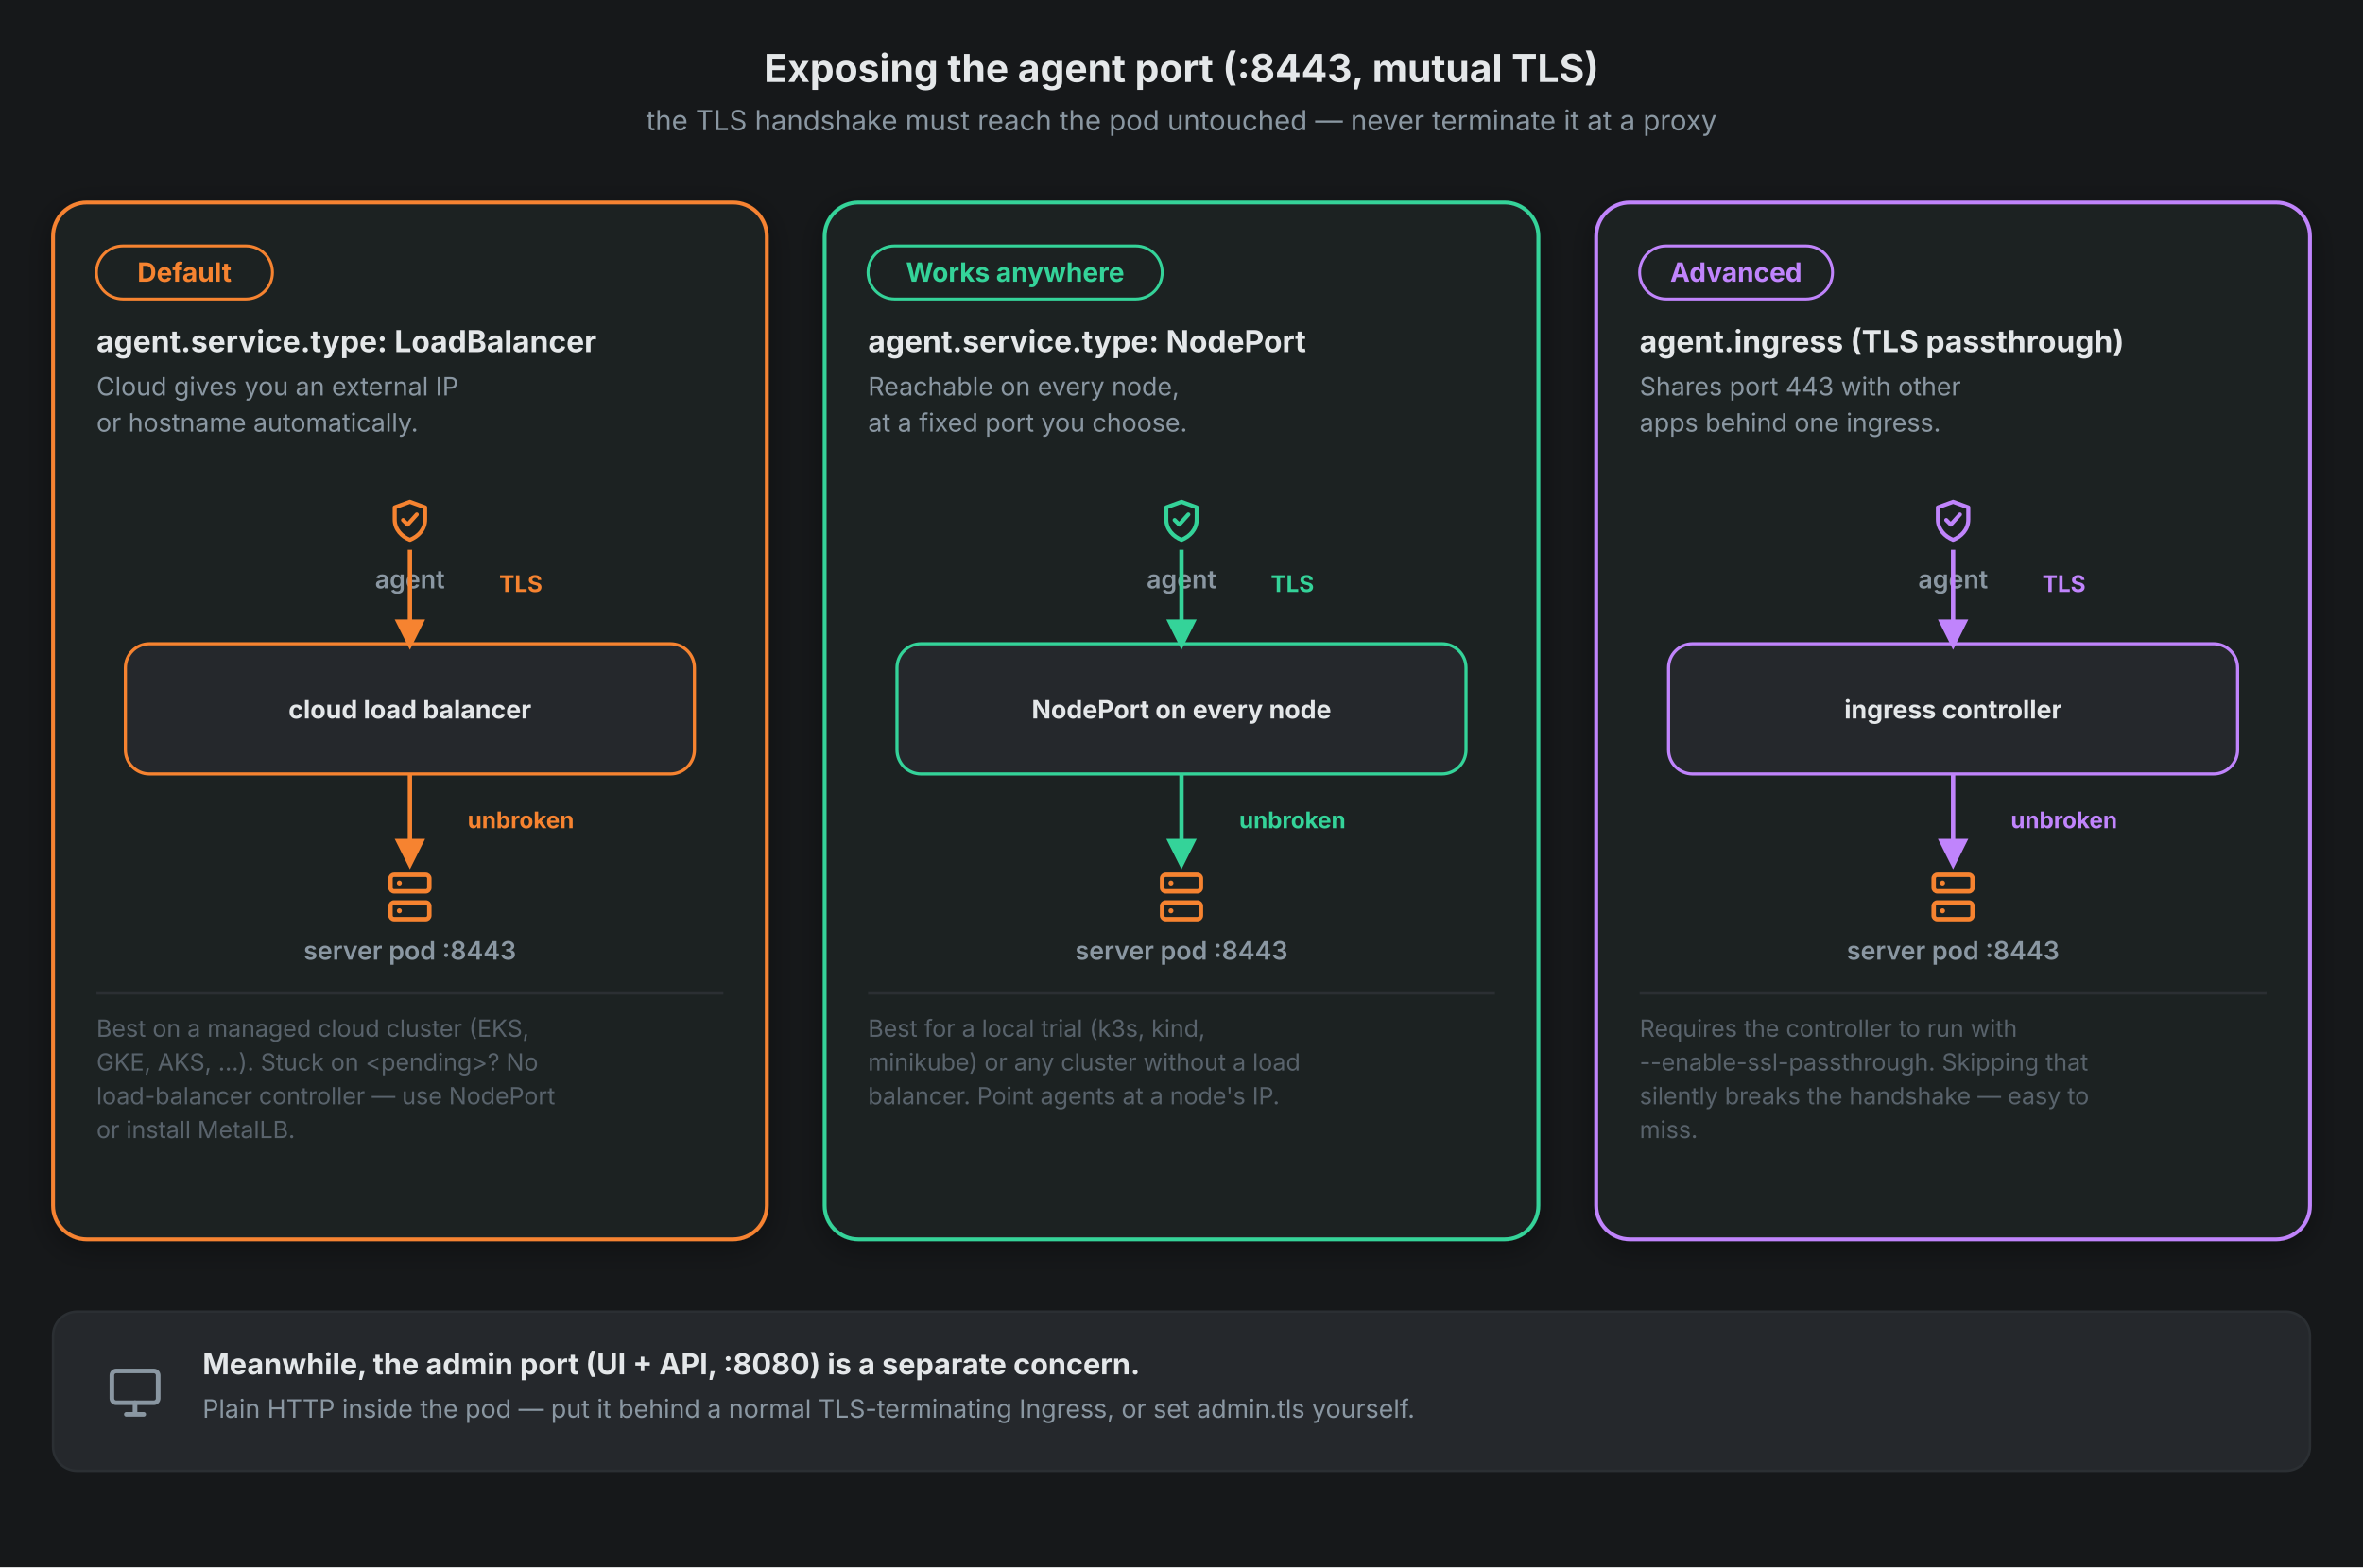
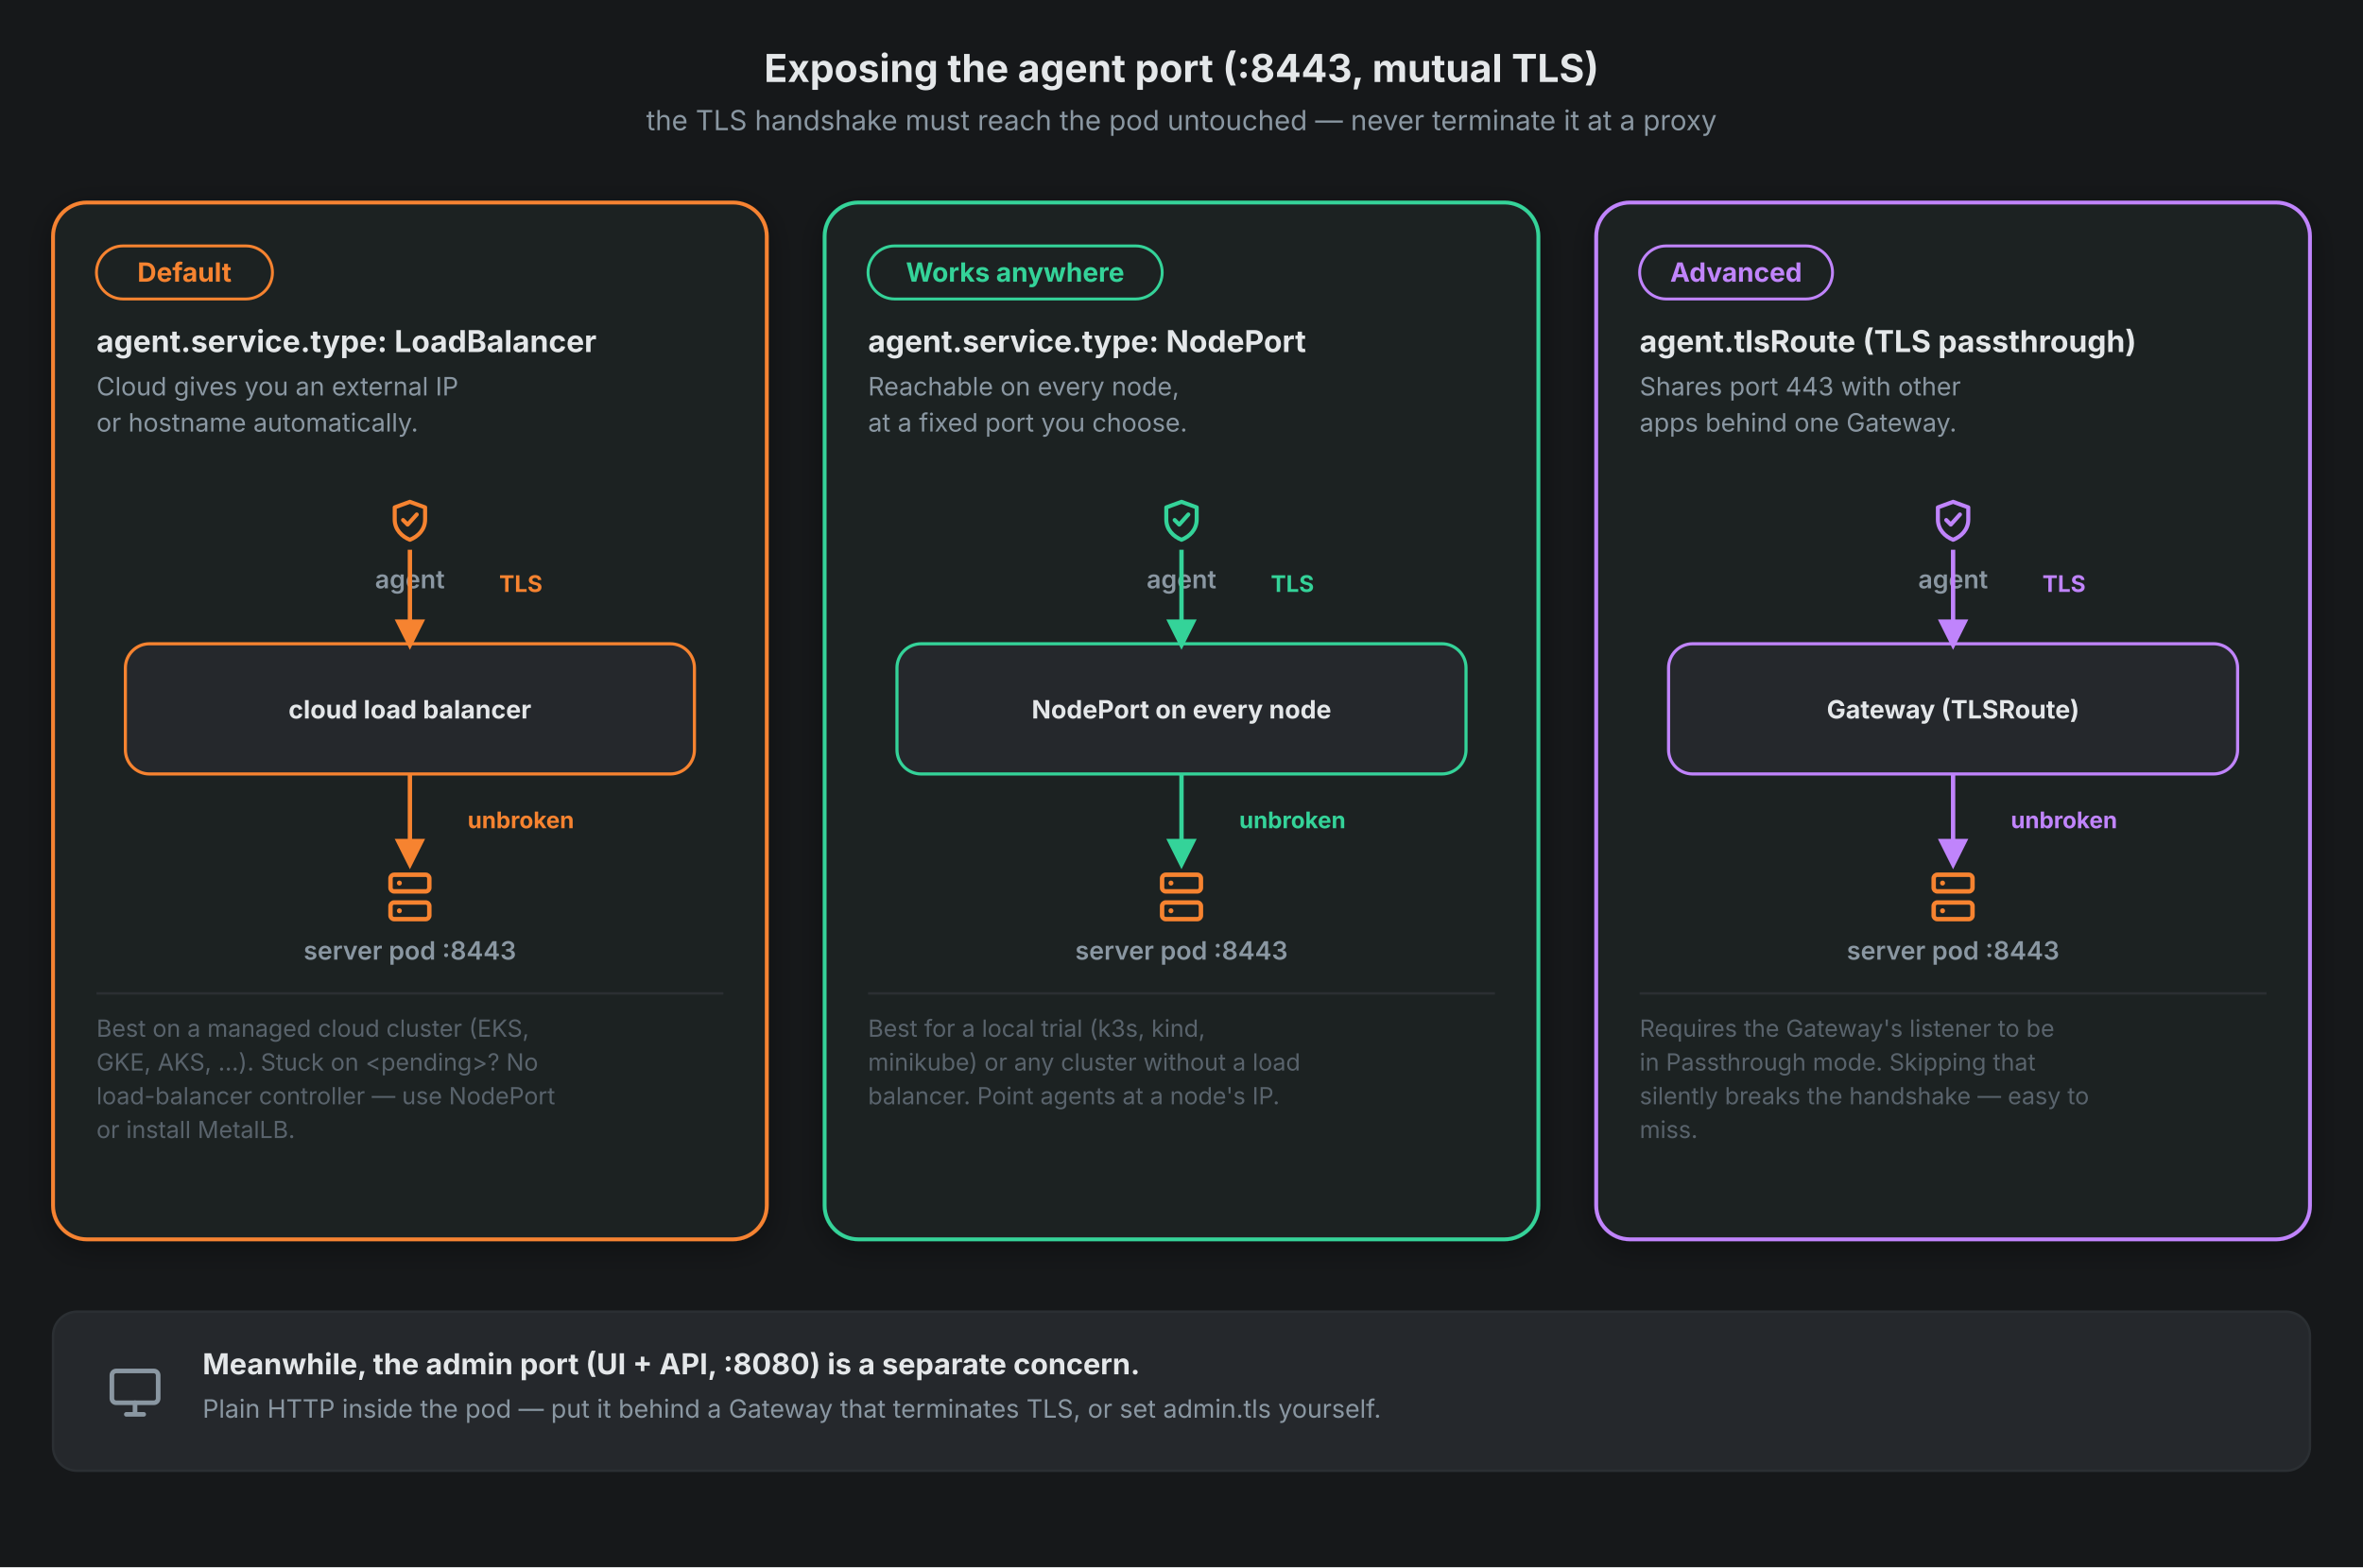
<svg xmlns="http://www.w3.org/2000/svg" viewBox="0 0 980 650" font-family="Inter, 'Segoe UI', ui-sans-serif, sans-serif">
  <defs>
    <filter id="soft-shadow" x="-20%" y="-20%" width="140%" height="140%">
      <feDropShadow dx="0" dy="3" stdDeviation="6" flood-color="#000000" flood-opacity="0.35" />
    </filter>
    <linearGradient id="accent-fade" x1="0" y1="0" x2="1" y2="0">
      <stop offset="0" stop-color="#f68330" stop-opacity="0.9" />
      <stop offset="1" stop-color="#f68330" stop-opacity="0.25" />
    </linearGradient>
    <marker id="marker-f68330" viewBox="0 0 10 10" refX="8" refY="5" markerWidth="7" markerHeight="7" orient="auto-start-reverse">
      <path d="M0,0 L10,5 L0,10 z" fill="#f68330" />
    </marker>
    <marker id="marker-34d399" viewBox="0 0 10 10" refX="8" refY="5" markerWidth="7" markerHeight="7" orient="auto-start-reverse">
      <path d="M0,0 L10,5 L0,10 z" fill="#34d399" />
    </marker>
    <marker id="marker-c084fc" viewBox="0 0 10 10" refX="8" refY="5" markerWidth="7" markerHeight="7" orient="auto-start-reverse">
      <path d="M0,0 L10,5 L0,10 z" fill="#c084fc" />
    </marker>
  </defs>
  <rect x="0" y="0" width="980" height="650" fill="#16181a" />
  <text x="490.0" y="34" font-size="16" font-weight="700" fill="#e4e7e9" text-anchor="middle">Exposing the agent port (:8443, mutual TLS)</text>
  <text x="490.0" y="54" font-size="11.5" font-weight="400" fill="#8a97a2" text-anchor="middle">the TLS handshake must reach the pod untouched — never terminate it at a proxy</text>
  <rect x="22.0" y="84" width="296" height="430" rx="14" fill="#1f2124" stroke="#f68330" stroke-width="1.6" filter="url(#soft-shadow)" />
  <rect x="40.0" y="102" width="73" height="22" rx="11.0" fill="none" stroke="#f68330" stroke-width="1.2" />
  <text x="76.5" y="116.85" font-size="11" font-weight="700" fill="#f68330" text-anchor="middle">Default</text>
  <text x="40.0" y="146" font-size="12.5" font-weight="700" fill="#e4e7e9" text-anchor="start">agent.service.type: LoadBalancer</text>
  <text x="40.0" y="164" font-size="10.5" font-weight="400" fill="#8a97a2" text-anchor="start">Cloud gives you an external IP</text>
  <text x="40.0" y="179" font-size="10.5" font-weight="400" fill="#8a97a2" text-anchor="start">or hostname automatically.</text>
  <g transform="translate(162.125,207.075) scale(1.05)" fill="none" stroke="#f68330" stroke-width="1.6" stroke-linecap="round" stroke-linejoin="round">
    <path d="M7.5,1 13.5,3.2 V8 C13.5,12 10.7,14.7 7.5,16 C4.3,14.7 1.5,12 1.5,8 V3.2 Z" />
    <path d="M4.8,8.2 6.6,10 10.2,6" />
  </g>
  <text x="170.0" y="244" font-size="10.5" font-weight="600" fill="#8a97a2" text-anchor="middle">agent</text>
  <rect x="52.0" y="267.0" width="236" height="54" rx="10" fill="#25282c" stroke="#f68330" stroke-width="1.3" />
  <text x="170.0" y="298" font-size="10.5" font-weight="700" fill="#e4e7e9" text-anchor="middle">cloud load balancer</text>
  <g transform="translate(160.8,361.65) scale(1.15)" fill="none" stroke="#f68330" stroke-width="1.6" stroke-linecap="round" stroke-linejoin="round">
    <rect x="1" y="1" width="14" height="6" rx="1.3" />
    <rect x="1" y="11" width="14" height="6" rx="1.3" />
    <circle cx="4.2" cy="4" r="0.9" fill="#f68330" stroke="none" />
    <circle cx="4.2" cy="14" r="0.9" fill="#f68330" stroke="none" />
  </g>
  <text x="170.0" y="398" font-size="10.5" font-weight="600" fill="#8a97a2" text-anchor="middle">server pod :8443</text>
  <line x1="170.0" y1="228" x2="170.0" y2="267.0" stroke="#f68330" stroke-width="1.8" marker-end="url(#marker-f68330)" />
  <line x1="170.0" y1="321.0" x2="170.0" y2="358" stroke="#f68330" stroke-width="1.8" marker-end="url(#marker-f68330)" />
  <text x="216.0" y="245.5" font-size="9.5" font-weight="700" fill="#f68330" text-anchor="middle">TLS</text>
  <text x="216.0" y="343.5" font-size="9.5" font-weight="700" fill="#f68330" text-anchor="middle">unbroken</text>
  <line x1="40.0" y1="412" x2="300.0" y2="412" stroke="#2b2f33" stroke-width="1" />
  <text x="40.0" y="430" font-size="9.8" font-weight="400" fill="#59636c" text-anchor="start">Best on a managed cloud cluster (EKS,</text>
  <text x="40.0" y="444" font-size="9.8" font-weight="400" fill="#59636c" text-anchor="start">GKE, AKS, ...). Stuck on &lt;pending&gt;? No</text>
  <text x="40.0" y="458" font-size="9.8" font-weight="400" fill="#59636c" text-anchor="start">load-balancer controller — use NodePort</text>
  <text x="40.0" y="472" font-size="9.8" font-weight="400" fill="#59636c" text-anchor="start">or install MetalLB.</text>
  <rect x="342.0" y="84" width="296" height="430" rx="14" fill="#1f2124" stroke="#34d399" stroke-width="1.6" filter="url(#soft-shadow)" />
  <rect x="360.0" y="102" width="122" height="22" rx="11.0" fill="none" stroke="#34d399" stroke-width="1.2" />
  <text x="421.0" y="116.85" font-size="11" font-weight="700" fill="#34d399" text-anchor="middle">Works anywhere</text>
  <text x="360.0" y="146" font-size="12.5" font-weight="700" fill="#e4e7e9" text-anchor="start">agent.service.type: NodePort</text>
  <text x="360.0" y="164" font-size="10.5" font-weight="400" fill="#8a97a2" text-anchor="start">Reachable on every node,</text>
  <text x="360.0" y="179" font-size="10.5" font-weight="400" fill="#8a97a2" text-anchor="start">at a fixed port you choose.</text>
  <g transform="translate(482.125,207.075) scale(1.05)" fill="none" stroke="#34d399" stroke-width="1.6" stroke-linecap="round" stroke-linejoin="round">
    <path d="M7.5,1 13.5,3.2 V8 C13.5,12 10.7,14.7 7.5,16 C4.3,14.7 1.5,12 1.5,8 V3.2 Z" />
    <path d="M4.8,8.2 6.6,10 10.2,6" />
  </g>
  <text x="490.0" y="244" font-size="10.5" font-weight="600" fill="#8a97a2" text-anchor="middle">agent</text>
  <rect x="372.0" y="267.0" width="236" height="54" rx="10" fill="#25282c" stroke="#34d399" stroke-width="1.3" />
  <text x="490.0" y="298" font-size="10.5" font-weight="700" fill="#e4e7e9" text-anchor="middle">NodePort on every node</text>
  <g transform="translate(480.8,361.65) scale(1.15)" fill="none" stroke="#f68330" stroke-width="1.6" stroke-linecap="round" stroke-linejoin="round">
    <rect x="1" y="1" width="14" height="6" rx="1.3" />
    <rect x="1" y="11" width="14" height="6" rx="1.3" />
    <circle cx="4.2" cy="4" r="0.9" fill="#f68330" stroke="none" />
    <circle cx="4.2" cy="14" r="0.9" fill="#f68330" stroke="none" />
  </g>
  <text x="490.0" y="398" font-size="10.5" font-weight="600" fill="#8a97a2" text-anchor="middle">server pod :8443</text>
  <line x1="490.0" y1="228" x2="490.0" y2="267.0" stroke="#34d399" stroke-width="1.8" marker-end="url(#marker-34d399)" />
  <line x1="490.0" y1="321.0" x2="490.0" y2="358" stroke="#34d399" stroke-width="1.8" marker-end="url(#marker-34d399)" />
  <text x="536.0" y="245.5" font-size="9.5" font-weight="700" fill="#34d399" text-anchor="middle">TLS</text>
  <text x="536.0" y="343.5" font-size="9.5" font-weight="700" fill="#34d399" text-anchor="middle">unbroken</text>
  <line x1="360.0" y1="412" x2="620.0" y2="412" stroke="#2b2f33" stroke-width="1" />
  <text x="360.0" y="430" font-size="9.8" font-weight="400" fill="#59636c" text-anchor="start">Best for a local trial (k3s, kind,</text>
  <text x="360.0" y="444" font-size="9.8" font-weight="400" fill="#59636c" text-anchor="start">minikube) or any cluster without a load</text>
  <text x="360.0" y="458" font-size="9.8" font-weight="400" fill="#59636c" text-anchor="start">balancer. Point agents at a node's IP.</text>
  <rect x="662.0" y="84" width="296" height="430" rx="14" fill="#1f2124" stroke="#c084fc" stroke-width="1.6" filter="url(#soft-shadow)" />
  <rect x="680.0" y="102" width="80" height="22" rx="11.0" fill="none" stroke="#c084fc" stroke-width="1.2" />
  <text x="720.0" y="116.85" font-size="11" font-weight="700" fill="#c084fc" text-anchor="middle">Advanced</text>
-   <text x="680.0" y="146" font-size="12.5" font-weight="700" fill="#e4e7e9" text-anchor="start">agent.ingress (TLS passthrough)</text>
+   <text x="680.0" y="146" font-size="12.5" font-weight="700" fill="#e4e7e9" text-anchor="start">agent.tlsRoute (TLS passthrough)</text>
  <text x="680.0" y="164" font-size="10.5" font-weight="400" fill="#8a97a2" text-anchor="start">Shares port 443 with other</text>
-   <text x="680.0" y="179" font-size="10.5" font-weight="400" fill="#8a97a2" text-anchor="start">apps behind one ingress.</text>
+   <text x="680.0" y="179" font-size="10.5" font-weight="400" fill="#8a97a2" text-anchor="start">apps behind one Gateway.</text>
  <g transform="translate(802.125,207.075) scale(1.05)" fill="none" stroke="#c084fc" stroke-width="1.6" stroke-linecap="round" stroke-linejoin="round">
    <path d="M7.5,1 13.5,3.2 V8 C13.5,12 10.7,14.7 7.5,16 C4.3,14.7 1.5,12 1.5,8 V3.2 Z" />
    <path d="M4.8,8.2 6.6,10 10.2,6" />
  </g>
  <text x="810.0" y="244" font-size="10.5" font-weight="600" fill="#8a97a2" text-anchor="middle">agent</text>
  <rect x="692.0" y="267.0" width="236" height="54" rx="10" fill="#25282c" stroke="#c084fc" stroke-width="1.3" />
-   <text x="810.0" y="298" font-size="10.5" font-weight="700" fill="#e4e7e9" text-anchor="middle">ingress controller</text>
+   <text x="810.0" y="298" font-size="10.5" font-weight="700" fill="#e4e7e9" text-anchor="middle">Gateway (TLSRoute)</text>
  <g transform="translate(800.8,361.65) scale(1.15)" fill="none" stroke="#f68330" stroke-width="1.6" stroke-linecap="round" stroke-linejoin="round">
    <rect x="1" y="1" width="14" height="6" rx="1.3" />
    <rect x="1" y="11" width="14" height="6" rx="1.3" />
    <circle cx="4.2" cy="4" r="0.9" fill="#f68330" stroke="none" />
    <circle cx="4.2" cy="14" r="0.9" fill="#f68330" stroke="none" />
  </g>
  <text x="810.0" y="398" font-size="10.5" font-weight="600" fill="#8a97a2" text-anchor="middle">server pod :8443</text>
  <line x1="810.0" y1="228" x2="810.0" y2="267.0" stroke="#c084fc" stroke-width="1.8" marker-end="url(#marker-c084fc)" />
  <line x1="810.0" y1="321.0" x2="810.0" y2="358" stroke="#c084fc" stroke-width="1.8" marker-end="url(#marker-c084fc)" />
  <text x="856.0" y="245.5" font-size="9.5" font-weight="700" fill="#c084fc" text-anchor="middle">TLS</text>
  <text x="856.0" y="343.5" font-size="9.5" font-weight="700" fill="#c084fc" text-anchor="middle">unbroken</text>
  <line x1="680.0" y1="412" x2="940.0" y2="412" stroke="#2b2f33" stroke-width="1" />
-   <text x="680.0" y="430" font-size="9.8" font-weight="400" fill="#59636c" text-anchor="start">Requires the controller to run with</text>
-   <text x="680.0" y="444" font-size="9.8" font-weight="400" fill="#59636c" text-anchor="start">--enable-ssl-passthrough. Skipping that</text>
+   <text x="680.0" y="430" font-size="9.8" font-weight="400" fill="#59636c" text-anchor="start">Requires the Gateway's listener to be</text>
+   <text x="680.0" y="444" font-size="9.8" font-weight="400" fill="#59636c" text-anchor="start">in Passthrough mode. Skipping that</text>
  <text x="680.0" y="458" font-size="9.8" font-weight="400" fill="#59636c" text-anchor="start">silently breaks the handshake — easy to</text>
  <text x="680.0" y="472" font-size="9.8" font-weight="400" fill="#59636c" text-anchor="start">miss.</text>
  <rect x="22.0" y="544" width="936" height="66" rx="10" fill="#25282c" stroke="#2b2f33" stroke-width="1" />
  <g transform="translate(45.2,567.4) scale(1.2)" fill="none" stroke="#8a97a2" stroke-width="1.6" stroke-linecap="round" stroke-linejoin="round">
    <rect x="1" y="1" width="16" height="11" rx="1.5" />
    <path d="M6 16h6M9 12v4" />
  </g>
  <text x="84.0" y="570" font-size="12" font-weight="700" fill="#e4e7e9" text-anchor="start">Meanwhile, the admin port (UI + API, :8080) is a separate concern.</text>
-   <text x="84.0" y="588" font-size="10.5" font-weight="400" fill="#8a97a2" text-anchor="start">Plain HTTP inside the pod — put it behind a normal TLS-terminating Ingress, or set admin.tls yourself.</text>
+   <text x="84.0" y="588" font-size="10.5" font-weight="400" fill="#8a97a2" text-anchor="start">Plain HTTP inside the pod — put it behind a Gateway that terminates TLS, or set admin.tls yourself.</text>
</svg>
